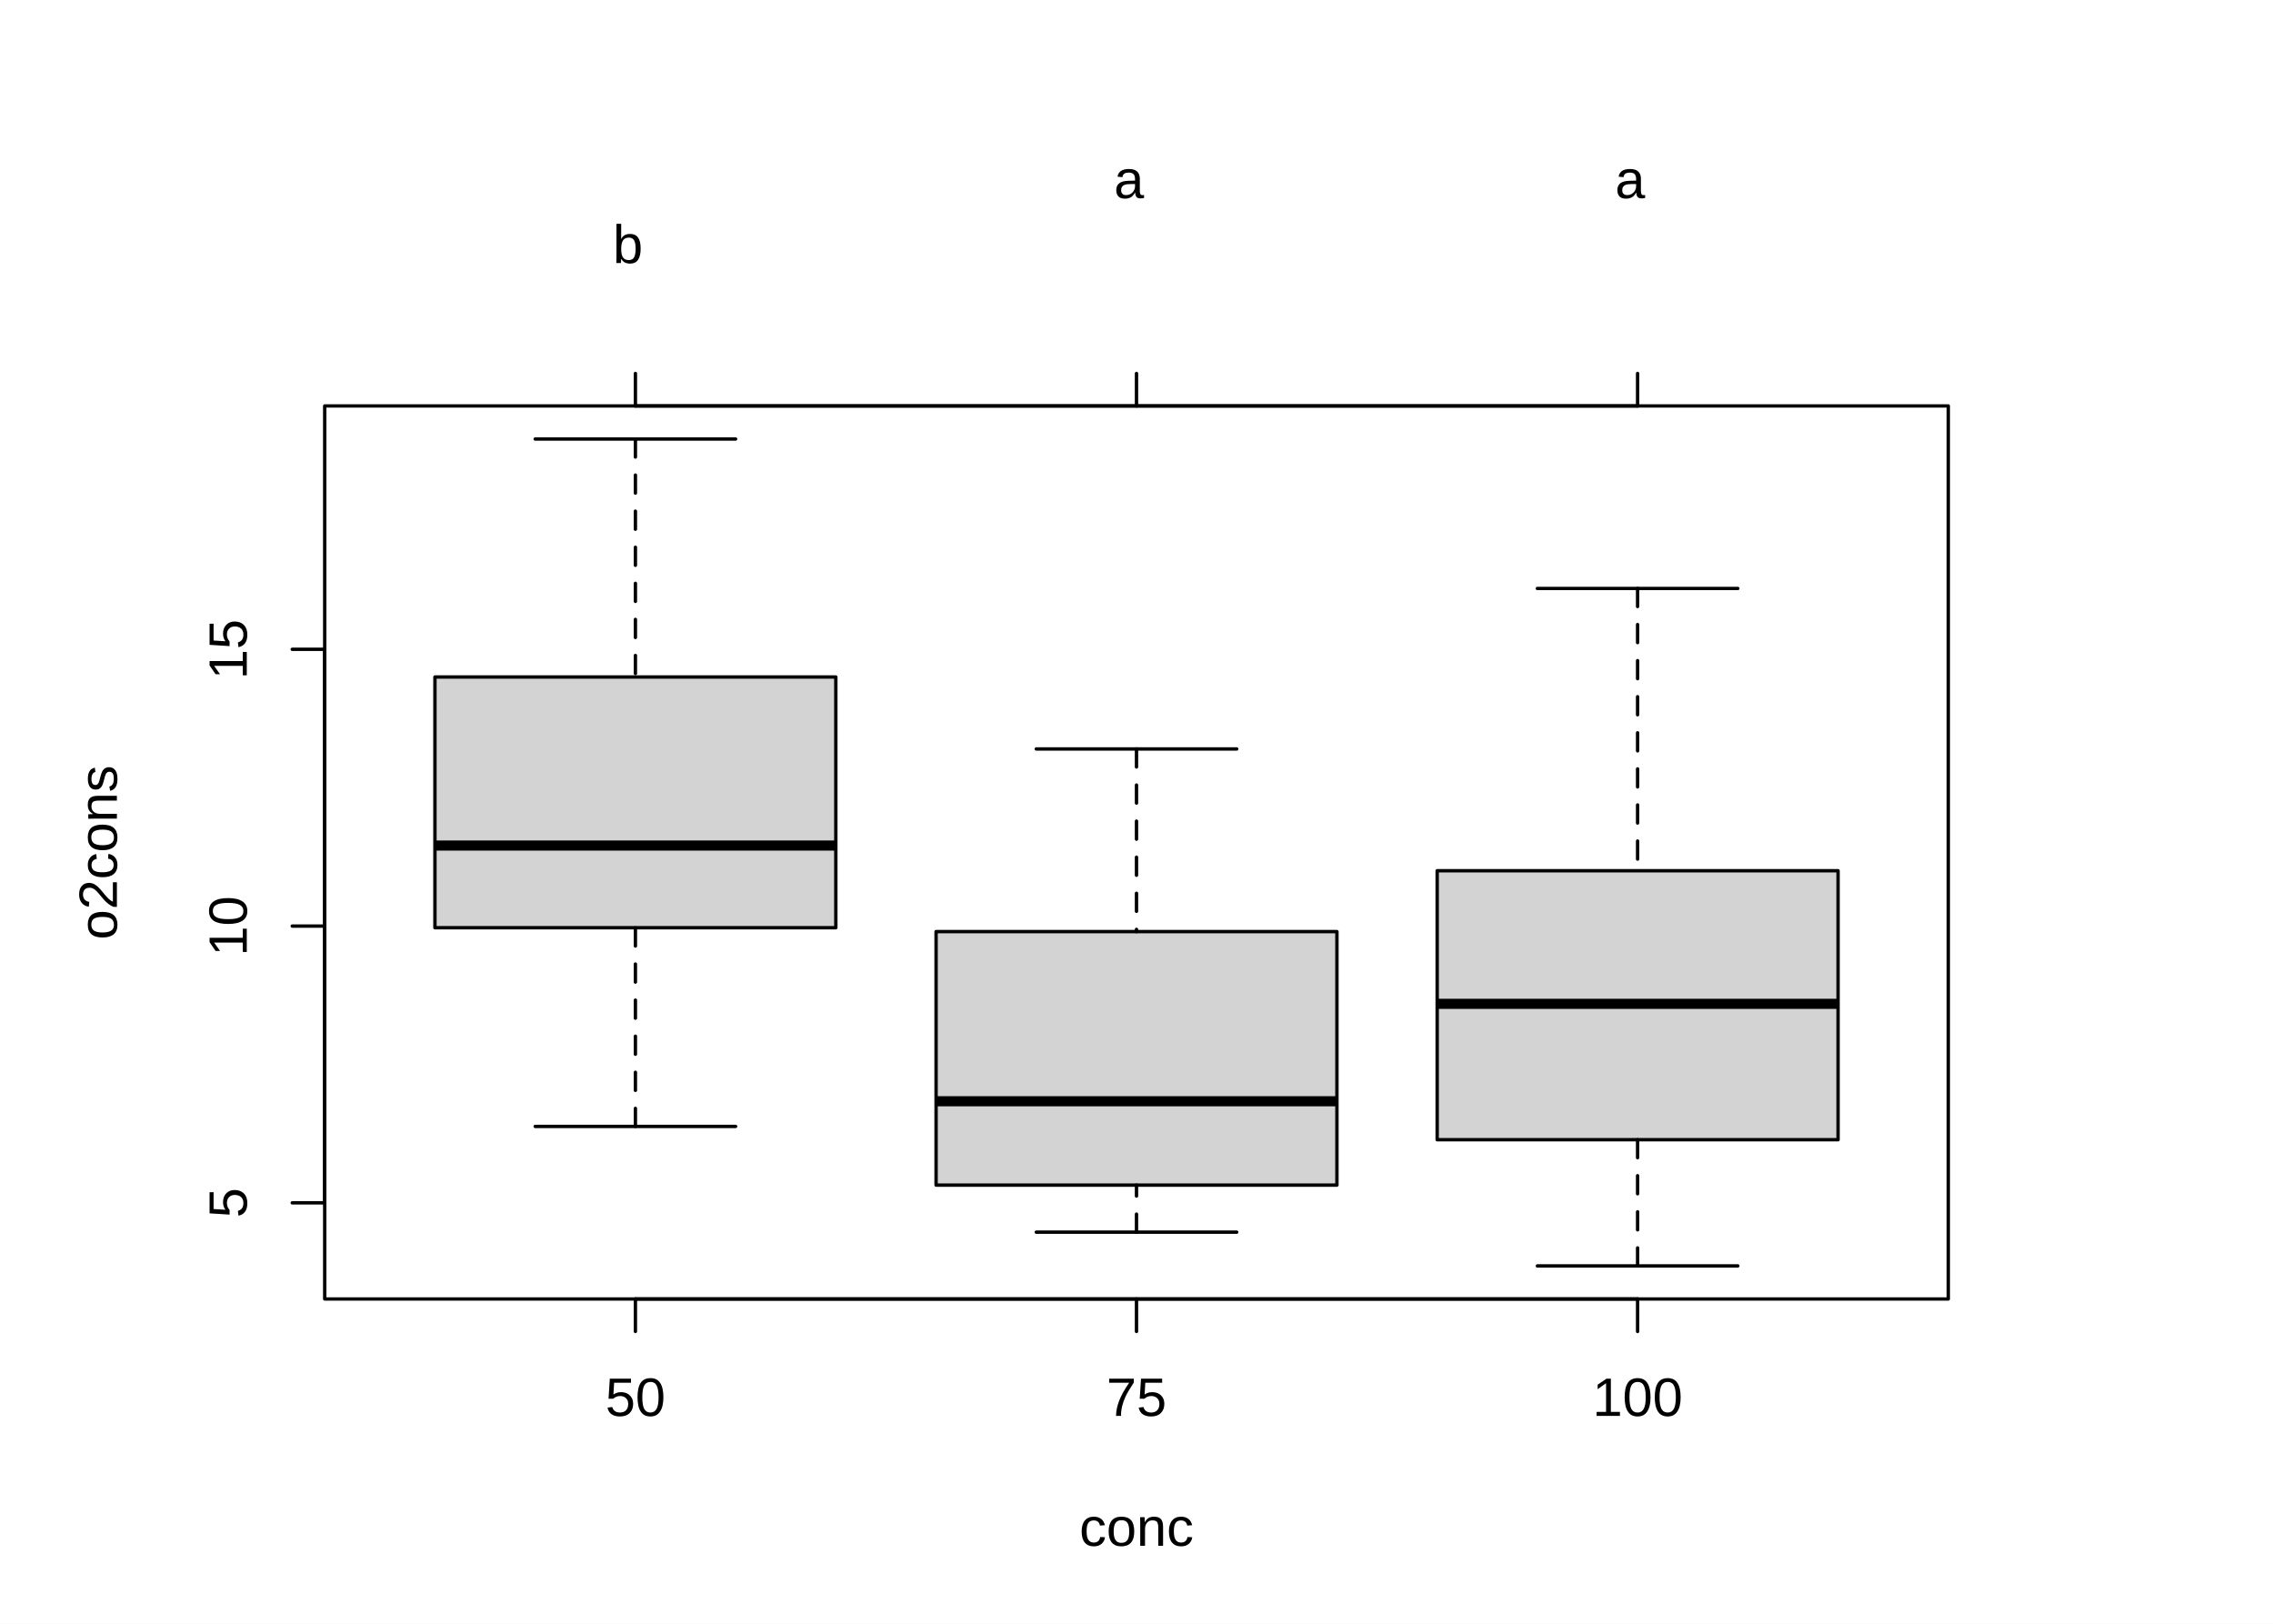
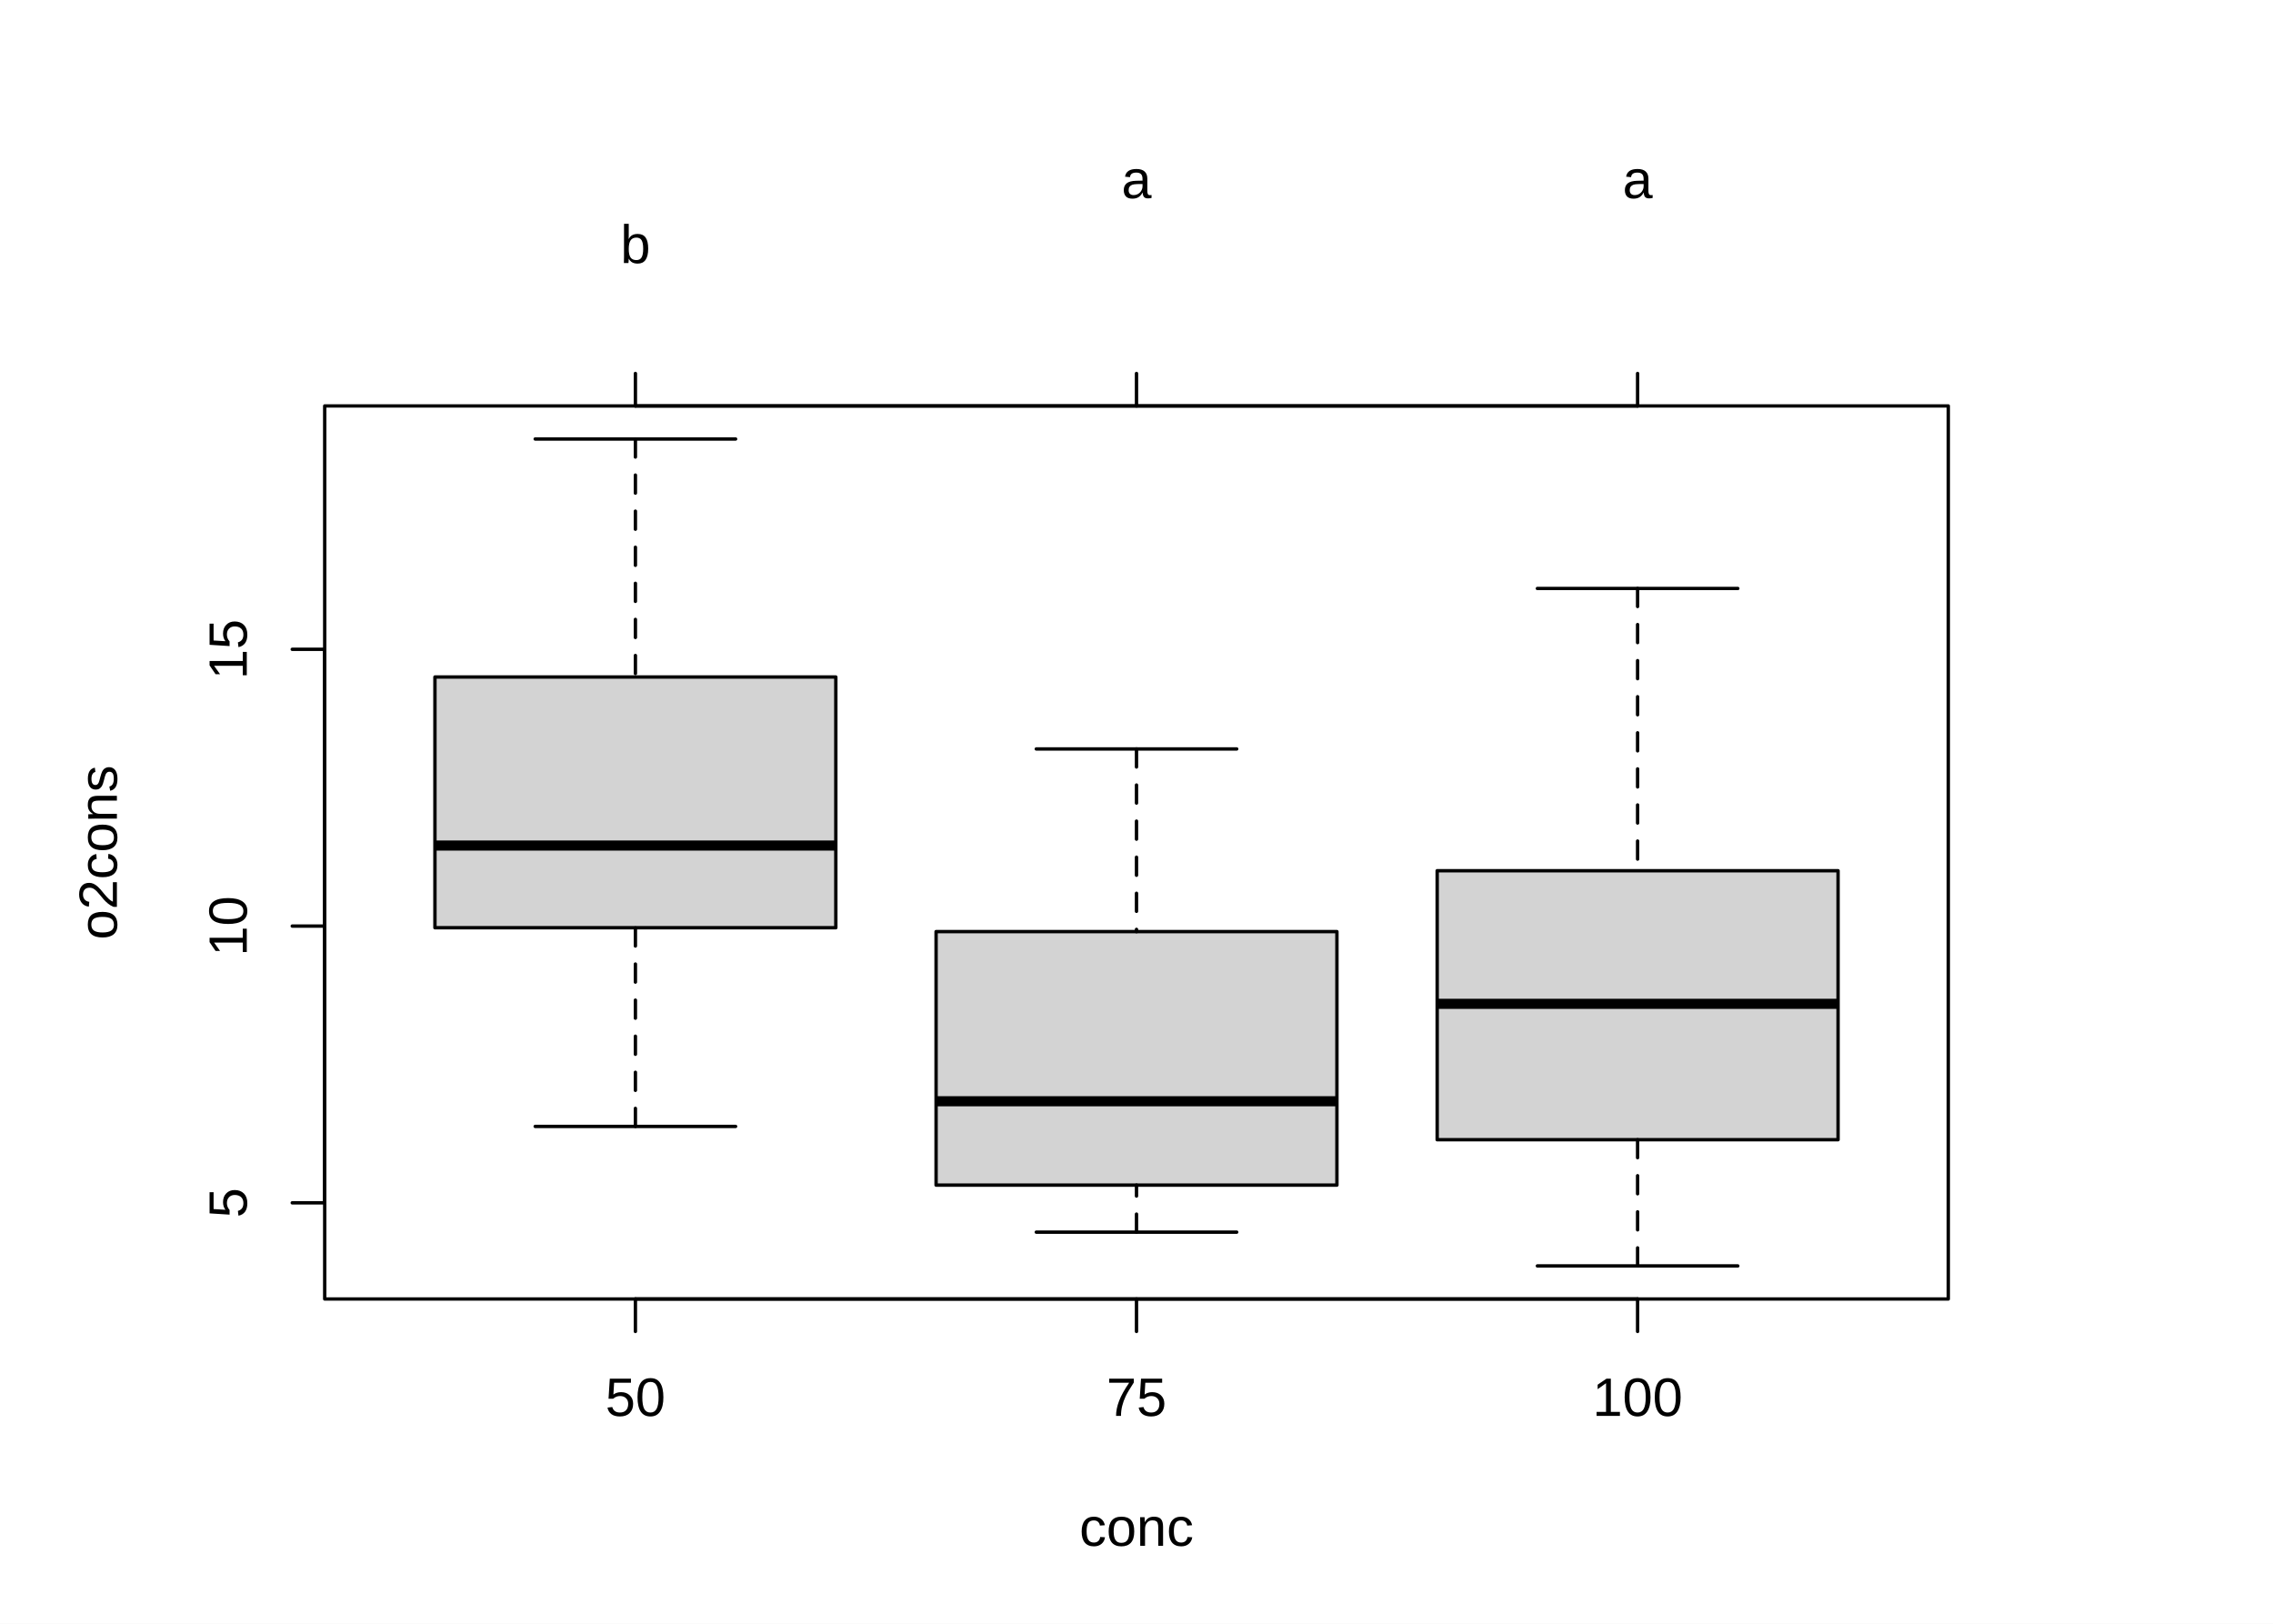
- <svg xmlns="http://www.w3.org/2000/svg" viewBox="0 0 504.00 360.00">
+ <svg xmlns="http://www.w3.org/2000/svg" class="svglite" width="504.00pt" height="360.00pt" viewBox="0 0 504.00 360.00">
  <defs>
    <style type="text/css">
-     line, polyline, polygon, path, rect, circle {
+     .svglite line, .svglite polyline, .svglite polygon, .svglite path, .svglite rect, .svglite circle {
      fill: none;
      stroke: #000000;
      stroke-linecap: round;
      stroke-linejoin: round;
      stroke-miterlimit: 10.00;
    }
  </style>
  </defs>
  <rect width="100%" height="100%" style="stroke: none; fill: #FFFFFF;" />
  <defs>
-     <clipPath id="cpNzIuMDB8NDMyLjAwfDI4OC4wMHw5MC4wMA==">
+     <clipPath id="cpMC4wMHw1MDQuMDB8MC4wMHwzNjAuMDA=">
+       <rect x="0.00" y="0.00" width="504.00" height="360.00" />
+     </clipPath>
+   </defs>
+   <g clip-path="url(#cpMC4wMHw1MDQuMDB8MC4wMHwzNjAuMDA=)">
+ </g>
+   <defs>
+     <clipPath id="cpNzIuMDB8NDMyLjAwfDkwLjAwfDI4OC4wMA==">
      <rect x="72.00" y="90.00" width="360.00" height="198.00" />
    </clipPath>
  </defs>
-   <polygon points="96.44,205.69 185.33,205.69 185.33,150.10 96.44,150.10 " style="stroke-width: 0.75; stroke: none; fill: #D3D3D3;" clip-path="url(#cpNzIuMDB8NDMyLjAwfDI4OC4wMHw5MC4wMA==)" />
-   <line x1="96.44" y1="187.47" x2="185.33" y2="187.47" style="stroke-width: 2.25; stroke-linecap: butt;" clip-path="url(#cpNzIuMDB8NDMyLjAwfDI4OC4wMHw5MC4wMA==)" />
-   <line x1="140.89" y1="249.74" x2="140.89" y2="205.69" style="stroke-width: 0.75; stroke-dasharray: 4.00,4.00;" clip-path="url(#cpNzIuMDB8NDMyLjAwfDI4OC4wMHw5MC4wMA==)" />
-   <line x1="140.89" y1="97.33" x2="140.89" y2="150.10" style="stroke-width: 0.75; stroke-dasharray: 4.00,4.00;" clip-path="url(#cpNzIuMDB8NDMyLjAwfDI4OC4wMHw5MC4wMA==)" />
-   <line x1="118.67" y1="249.74" x2="163.11" y2="249.74" style="stroke-width: 0.75;" clip-path="url(#cpNzIuMDB8NDMyLjAwfDI4OC4wMHw5MC4wMA==)" />
-   <line x1="118.67" y1="97.33" x2="163.11" y2="97.33" style="stroke-width: 0.75;" clip-path="url(#cpNzIuMDB8NDMyLjAwfDI4OC4wMHw5MC4wMA==)" />
-   <polyline points="96.44,205.69 185.33,205.69 185.33,150.10 96.44,150.10 96.44,205.69 " style="stroke-width: 0.75;" clip-path="url(#cpNzIuMDB8NDMyLjAwfDI4OC4wMHw5MC4wMA==)" />
-   <polygon points="207.56,262.75 296.44,262.75 296.44,206.55 207.56,206.55 " style="stroke-width: 0.75; stroke: none; fill: #D3D3D3;" clip-path="url(#cpNzIuMDB8NDMyLjAwfDI4OC4wMHw5MC4wMA==)" />
-   <line x1="207.56" y1="244.16" x2="296.44" y2="244.16" style="stroke-width: 2.25; stroke-linecap: butt;" clip-path="url(#cpNzIuMDB8NDMyLjAwfDI4OC4wMHw5MC4wMA==)" />
-   <line x1="252.00" y1="273.18" x2="252.00" y2="262.75" style="stroke-width: 0.75; stroke-dasharray: 4.00,4.00;" clip-path="url(#cpNzIuMDB8NDMyLjAwfDI4OC4wMHw5MC4wMA==)" />
-   <line x1="252.00" y1="166.05" x2="252.00" y2="206.55" style="stroke-width: 0.75; stroke-dasharray: 4.00,4.00;" clip-path="url(#cpNzIuMDB8NDMyLjAwfDI4OC4wMHw5MC4wMA==)" />
-   <line x1="229.78" y1="273.18" x2="274.22" y2="273.18" style="stroke-width: 0.75;" clip-path="url(#cpNzIuMDB8NDMyLjAwfDI4OC4wMHw5MC4wMA==)" />
-   <line x1="229.78" y1="166.05" x2="274.22" y2="166.05" style="stroke-width: 0.75;" clip-path="url(#cpNzIuMDB8NDMyLjAwfDI4OC4wMHw5MC4wMA==)" />
-   <polyline points="207.56,262.75 296.44,262.75 296.44,206.55 207.56,206.55 207.56,262.75 " style="stroke-width: 0.75;" clip-path="url(#cpNzIuMDB8NDMyLjAwfDI4OC4wMHw5MC4wMA==)" />
-   <polygon points="318.67,252.69 407.56,252.69 407.56,193.05 318.67,193.05 " style="stroke-width: 0.75; stroke: none; fill: #D3D3D3;" clip-path="url(#cpNzIuMDB8NDMyLjAwfDI4OC4wMHw5MC4wMA==)" />
-   <line x1="318.67" y1="222.56" x2="407.56" y2="222.56" style="stroke-width: 2.25; stroke-linecap: butt;" clip-path="url(#cpNzIuMDB8NDMyLjAwfDI4OC4wMHw5MC4wMA==)" />
-   <line x1="363.11" y1="280.67" x2="363.11" y2="252.69" style="stroke-width: 0.75; stroke-dasharray: 4.00,4.00;" clip-path="url(#cpNzIuMDB8NDMyLjAwfDI4OC4wMHw5MC4wMA==)" />
-   <line x1="363.11" y1="130.47" x2="363.11" y2="193.05" style="stroke-width: 0.75; stroke-dasharray: 4.00,4.00;" clip-path="url(#cpNzIuMDB8NDMyLjAwfDI4OC4wMHw5MC4wMA==)" />
-   <line x1="340.89" y1="280.67" x2="385.33" y2="280.67" style="stroke-width: 0.75;" clip-path="url(#cpNzIuMDB8NDMyLjAwfDI4OC4wMHw5MC4wMA==)" />
-   <line x1="340.89" y1="130.47" x2="385.33" y2="130.47" style="stroke-width: 0.75;" clip-path="url(#cpNzIuMDB8NDMyLjAwfDI4OC4wMHw5MC4wMA==)" />
-   <polyline points="318.67,252.69 407.56,252.69 407.56,193.05 318.67,193.05 318.67,252.69 " style="stroke-width: 0.75;" clip-path="url(#cpNzIuMDB8NDMyLjAwfDI4OC4wMHw5MC4wMA==)" />
-   <defs>
-     <clipPath id="cpMC4wMHw1MDQuMDB8MzYwLjAwfDAuMDA=">
-       <rect x="0.00" y="0.00" width="504.00" height="360.00" />
-     </clipPath>
-   </defs>
-   <line x1="140.89" y1="288.00" x2="363.11" y2="288.00" style="stroke-width: 0.75;" clip-path="url(#cpMC4wMHw1MDQuMDB8MzYwLjAwfDAuMDA=)" />
-   <line x1="140.89" y1="288.00" x2="140.89" y2="295.20" style="stroke-width: 0.75;" clip-path="url(#cpMC4wMHw1MDQuMDB8MzYwLjAwfDAuMDA=)" />
-   <line x1="252.00" y1="288.00" x2="252.00" y2="295.20" style="stroke-width: 0.75;" clip-path="url(#cpMC4wMHw1MDQuMDB8MzYwLjAwfDAuMDA=)" />
-   <line x1="363.11" y1="288.00" x2="363.11" y2="295.20" style="stroke-width: 0.75;" clip-path="url(#cpMC4wMHw1MDQuMDB8MzYwLjAwfDAuMDA=)" />
-   <g clip-path="url(#cpMC4wMHw1MDQuMDB8MzYwLjAwfDAuMDA=)">
-     <text x="134.22" y="313.92" style="font-size: 12.00px; font-family: Arimo;" textLength="13.35px" lengthAdjust="spacingAndGlyphs">50</text>
+   <g clip-path="url(#cpNzIuMDB8NDMyLjAwfDkwLjAwfDI4OC4wMA==)">
+     <polygon points="96.44,205.69 185.33,205.69 185.33,150.10 96.44,150.10 " style="stroke-width: 0.75; stroke: none; fill: #D3D3D3;" />
+     <line x1="96.44" y1="187.47" x2="185.33" y2="187.47" style="stroke-width: 2.25; stroke-linecap: butt;" />
+     <line x1="140.89" y1="249.74" x2="140.89" y2="205.69" style="stroke-width: 0.75; stroke-dasharray: 4.00,4.00;" />
+     <line x1="140.89" y1="97.33" x2="140.89" y2="150.10" style="stroke-width: 0.75; stroke-dasharray: 4.00,4.00;" />
+     <line x1="118.67" y1="249.74" x2="163.11" y2="249.74" style="stroke-width: 0.75;" />
+     <line x1="118.67" y1="97.33" x2="163.11" y2="97.33" style="stroke-width: 0.75;" />
+     <polygon points="96.44,205.69 185.33,205.69 185.33,150.10 96.44,150.10 " style="stroke-width: 0.75; fill: none;" />
+     <polygon points="207.56,262.75 296.44,262.75 296.44,206.55 207.56,206.55 " style="stroke-width: 0.75; stroke: none; fill: #D3D3D3;" />
+     <line x1="207.56" y1="244.16" x2="296.44" y2="244.16" style="stroke-width: 2.25; stroke-linecap: butt;" />
+     <line x1="252.00" y1="273.18" x2="252.00" y2="262.75" style="stroke-width: 0.75; stroke-dasharray: 4.00,4.00;" />
+     <line x1="252.00" y1="166.05" x2="252.00" y2="206.55" style="stroke-width: 0.75; stroke-dasharray: 4.00,4.00;" />
+     <line x1="229.78" y1="273.18" x2="274.22" y2="273.18" style="stroke-width: 0.75;" />
+     <line x1="229.78" y1="166.05" x2="274.22" y2="166.05" style="stroke-width: 0.75;" />
+     <polygon points="207.56,262.75 296.44,262.75 296.44,206.55 207.56,206.55 " style="stroke-width: 0.75; fill: none;" />
+     <polygon points="318.67,252.69 407.56,252.69 407.56,193.05 318.67,193.05 " style="stroke-width: 0.75; stroke: none; fill: #D3D3D3;" />
+     <line x1="318.67" y1="222.56" x2="407.56" y2="222.56" style="stroke-width: 2.25; stroke-linecap: butt;" />
+     <line x1="363.11" y1="280.67" x2="363.11" y2="252.69" style="stroke-width: 0.75; stroke-dasharray: 4.00,4.00;" />
+     <line x1="363.11" y1="130.47" x2="363.11" y2="193.05" style="stroke-width: 0.75; stroke-dasharray: 4.00,4.00;" />
+     <line x1="340.89" y1="280.67" x2="385.33" y2="280.67" style="stroke-width: 0.75;" />
+     <line x1="340.89" y1="130.47" x2="385.33" y2="130.47" style="stroke-width: 0.75;" />
+     <polygon points="318.67,252.69 407.56,252.69 407.56,193.05 318.67,193.05 " style="stroke-width: 0.75; fill: none;" />
  </g>
-   <g clip-path="url(#cpMC4wMHw1MDQuMDB8MzYwLjAwfDAuMDA=)">
-     <text x="245.33" y="313.92" style="font-size: 12.00px; font-family: Arimo;" textLength="13.35px" lengthAdjust="spacingAndGlyphs">75</text>
-   </g>
-   <g clip-path="url(#cpMC4wMHw1MDQuMDB8MzYwLjAwfDAuMDA=)">
-     <text x="353.10" y="313.92" style="font-size: 12.00px; font-family: Arimo;" textLength="20.02px" lengthAdjust="spacingAndGlyphs">100</text>
-   </g>
-   <line x1="72.00" y1="266.68" x2="72.00" y2="143.96" style="stroke-width: 0.75;" clip-path="url(#cpMC4wMHw1MDQuMDB8MzYwLjAwfDAuMDA=)" />
-   <line x1="72.00" y1="266.68" x2="64.80" y2="266.68" style="stroke-width: 0.75;" clip-path="url(#cpMC4wMHw1MDQuMDB8MzYwLjAwfDAuMDA=)" />
-   <line x1="72.00" y1="205.32" x2="64.80" y2="205.32" style="stroke-width: 0.75;" clip-path="url(#cpMC4wMHw1MDQuMDB8MzYwLjAwfDAuMDA=)" />
-   <line x1="72.00" y1="143.96" x2="64.80" y2="143.96" style="stroke-width: 0.75;" clip-path="url(#cpMC4wMHw1MDQuMDB8MzYwLjAwfDAuMDA=)" />
-   <g clip-path="url(#cpMC4wMHw1MDQuMDB8MzYwLjAwfDAuMDA=)">
-     <text transform="translate(54.72,270.01) rotate(-90)" style="font-size: 12.00px; font-family: Arimo;" textLength="6.67px" lengthAdjust="spacingAndGlyphs">5</text>
-   </g>
-   <g clip-path="url(#cpMC4wMHw1MDQuMDB8MzYwLjAwfDAuMDA=)">
-     <text transform="translate(54.72,211.99) rotate(-90)" style="font-size: 12.00px; font-family: Arimo;" textLength="13.35px" lengthAdjust="spacingAndGlyphs">10</text>
-   </g>
-   <g clip-path="url(#cpMC4wMHw1MDQuMDB8MzYwLjAwfDAuMDA=)">
-     <text transform="translate(54.72,150.64) rotate(-90)" style="font-size: 12.00px; font-family: Arimo;" textLength="13.35px" lengthAdjust="spacingAndGlyphs">15</text>
-   </g>
-   <g clip-path="url(#cpMC4wMHw1MDQuMDB8MzYwLjAwfDAuMDA=)">
-     <text x="239.33" y="342.72" style="font-size: 12.00px; font-family: Arimo;" textLength="25.35px" lengthAdjust="spacingAndGlyphs">conc</text>
-   </g>
-   <g clip-path="url(#cpMC4wMHw1MDQuMDB8MzYwLjAwfDAuMDA=)">
-     <text transform="translate(25.92,208.35) rotate(-90)" style="font-size: 12.00px; font-family: Arimo;" textLength="38.70px" lengthAdjust="spacingAndGlyphs">o2cons</text>
-   </g>
-   <polyline points="72.00,288.00 432.00,288.00 432.00,90.00 72.00,90.00 72.00,288.00 " style="stroke-width: 0.75;" clip-path="url(#cpMC4wMHw1MDQuMDB8MzYwLjAwfDAuMDA=)" />
-   <line x1="140.89" y1="90.00" x2="363.11" y2="90.00" style="stroke-width: 0.75;" clip-path="url(#cpMC4wMHw1MDQuMDB8MzYwLjAwfDAuMDA=)" />
-   <line x1="140.89" y1="90.00" x2="140.89" y2="82.80" style="stroke-width: 0.75;" clip-path="url(#cpMC4wMHw1MDQuMDB8MzYwLjAwfDAuMDA=)" />
-   <line x1="252.00" y1="90.00" x2="252.00" y2="82.80" style="stroke-width: 0.75;" clip-path="url(#cpMC4wMHw1MDQuMDB8MzYwLjAwfDAuMDA=)" />
-   <line x1="363.11" y1="90.00" x2="363.11" y2="82.80" style="stroke-width: 0.75;" clip-path="url(#cpMC4wMHw1MDQuMDB8MzYwLjAwfDAuMDA=)" />
-   <g clip-path="url(#cpMC4wMHw1MDQuMDB8MzYwLjAwfDAuMDA=)">
-     <text x="137.55" y="43.92" style="font-size: 12.00px; font-family: Arimo;" textLength="6.67px" lengthAdjust="spacingAndGlyphs">  </text>
-   </g>
-   <g clip-path="url(#cpMC4wMHw1MDQuMDB8MzYwLjAwfDAuMDA=)">
-     <text x="135.88" y="58.32" style="font-size: 12.00px; font-family: Arimo;" textLength="10.01px" lengthAdjust="spacingAndGlyphs">b </text>
-   </g>
-   <g clip-path="url(#cpMC4wMHw1MDQuMDB8MzYwLjAwfDAuMDA=)">
-     <text x="140.89" y="72.72" style="font-size: 12.00px; font-family: Arimo;" textLength="0.00px" lengthAdjust="spacingAndGlyphs" />
-   </g>
-   <g clip-path="url(#cpMC4wMHw1MDQuMDB8MzYwLjAwfDAuMDA=)">
-     <text x="247.00" y="43.92" style="font-size: 12.00px; font-family: Arimo;" textLength="10.01px" lengthAdjust="spacingAndGlyphs">a </text>
-   </g>
-   <g clip-path="url(#cpMC4wMHw1MDQuMDB8MzYwLjAwfDAuMDA=)">
-     <text x="248.67" y="58.32" style="font-size: 12.00px; font-family: Arimo;" textLength="6.67px" lengthAdjust="spacingAndGlyphs">  </text>
-   </g>
-   <g clip-path="url(#cpMC4wMHw1MDQuMDB8MzYwLjAwfDAuMDA=)">
-     <text x="252.00" y="72.72" style="font-size: 12.00px; font-family: Arimo;" textLength="0.00px" lengthAdjust="spacingAndGlyphs" />
-   </g>
-   <g clip-path="url(#cpMC4wMHw1MDQuMDB8MzYwLjAwfDAuMDA=)">
-     <text x="358.11" y="43.92" style="font-size: 12.00px; font-family: Arimo;" textLength="10.01px" lengthAdjust="spacingAndGlyphs">a </text>
-   </g>
-   <g clip-path="url(#cpMC4wMHw1MDQuMDB8MzYwLjAwfDAuMDA=)">
-     <text x="359.78" y="58.32" style="font-size: 12.00px; font-family: Arimo;" textLength="6.67px" lengthAdjust="spacingAndGlyphs">  </text>
-   </g>
-   <g clip-path="url(#cpMC4wMHw1MDQuMDB8MzYwLjAwfDAuMDA=)">
-     <text x="363.11" y="72.72" style="font-size: 12.00px; font-family: Arimo;" textLength="0.00px" lengthAdjust="spacingAndGlyphs" />
+   <g clip-path="url(#cpMC4wMHw1MDQuMDB8MC4wMHwzNjAuMDA=)">
+     <line x1="140.89" y1="288.00" x2="363.11" y2="288.00" style="stroke-width: 0.75;" />
+     <line x1="140.89" y1="288.00" x2="140.89" y2="295.20" style="stroke-width: 0.75;" />
+     <line x1="252.00" y1="288.00" x2="252.00" y2="295.20" style="stroke-width: 0.75;" />
+     <line x1="363.11" y1="288.00" x2="363.11" y2="295.20" style="stroke-width: 0.75;" />
+     <text x="140.89" y="313.92" text-anchor="middle" style="font-size: 12.00px; font-family: Liberation Sans;" textLength="15.28px" lengthAdjust="spacingAndGlyphs">50</text>
+     <text x="252.00" y="313.92" text-anchor="middle" style="font-size: 12.00px; font-family: Liberation Sans;" textLength="15.28px" lengthAdjust="spacingAndGlyphs">75</text>
+     <text x="363.11" y="313.92" text-anchor="middle" style="font-size: 12.00px; font-family: Liberation Sans;" textLength="22.92px" lengthAdjust="spacingAndGlyphs">100</text>
+     <line x1="72.00" y1="266.68" x2="72.00" y2="143.96" style="stroke-width: 0.75;" />
+     <line x1="72.00" y1="266.68" x2="64.80" y2="266.68" style="stroke-width: 0.75;" />
+     <line x1="72.00" y1="205.32" x2="64.80" y2="205.32" style="stroke-width: 0.75;" />
+     <line x1="72.00" y1="143.96" x2="64.80" y2="143.96" style="stroke-width: 0.75;" />
+     <text transform="translate(54.72,266.68) rotate(-90)" text-anchor="middle" style="font-size: 12.00px; font-family: Liberation Sans;" textLength="7.64px" lengthAdjust="spacingAndGlyphs">5</text>
+     <text transform="translate(54.72,205.32) rotate(-90)" text-anchor="middle" style="font-size: 12.00px; font-family: Liberation Sans;" textLength="15.28px" lengthAdjust="spacingAndGlyphs">10</text>
+     <text transform="translate(54.72,143.96) rotate(-90)" text-anchor="middle" style="font-size: 12.00px; font-family: Liberation Sans;" textLength="15.28px" lengthAdjust="spacingAndGlyphs">15</text>
+     <text x="252.00" y="342.72" text-anchor="middle" style="font-size: 12.00px; font-family: Liberation Sans;" textLength="28.16px" lengthAdjust="spacingAndGlyphs">conc</text>
+     <text transform="translate(25.92,189.00) rotate(-90)" text-anchor="middle" style="font-size: 12.00px; font-family: Liberation Sans;" textLength="42.80px" lengthAdjust="spacingAndGlyphs">o2cons</text>
+     <polygon points="72.00,288.00 432.00,288.00 432.00,90.00 72.00,90.00 " style="stroke-width: 0.75; fill: none;" />
+     <line x1="140.89" y1="90.00" x2="363.11" y2="90.00" style="stroke-width: 0.75;" />
+     <line x1="140.89" y1="90.00" x2="140.89" y2="82.80" style="stroke-width: 0.75;" />
+     <line x1="252.00" y1="90.00" x2="252.00" y2="82.80" style="stroke-width: 0.75;" />
+     <line x1="363.11" y1="90.00" x2="363.11" y2="82.80" style="stroke-width: 0.75;" />
+     <text x="140.89" y="43.92" text-anchor="middle" style="font-size: 12.00px; font-family: Liberation Sans;" textLength="7.63px" lengthAdjust="spacingAndGlyphs">  </text>
+     <text x="140.89" y="58.32" text-anchor="middle" style="font-size: 12.00px; font-family: Liberation Sans;" textLength="11.43px" lengthAdjust="spacingAndGlyphs">b </text>
+     <text x="140.89" y="72.72" text-anchor="middle" style="font-size: 12.00px; font-family: Liberation Sans;" textLength="0.00px" lengthAdjust="spacingAndGlyphs" />
+     <text x="252.00" y="43.92" text-anchor="middle" style="font-size: 12.00px; font-family: Liberation Sans;" textLength="11.17px" lengthAdjust="spacingAndGlyphs">a </text>
+     <text x="252.00" y="58.32" text-anchor="middle" style="font-size: 12.00px; font-family: Liberation Sans;" textLength="7.63px" lengthAdjust="spacingAndGlyphs">  </text>
+     <text x="252.00" y="72.72" text-anchor="middle" style="font-size: 12.00px; font-family: Liberation Sans;" textLength="0.00px" lengthAdjust="spacingAndGlyphs" />
+     <text x="363.11" y="43.92" text-anchor="middle" style="font-size: 12.00px; font-family: Liberation Sans;" textLength="11.17px" lengthAdjust="spacingAndGlyphs">a </text>
+     <text x="363.11" y="58.32" text-anchor="middle" style="font-size: 12.00px; font-family: Liberation Sans;" textLength="7.63px" lengthAdjust="spacingAndGlyphs">  </text>
+     <text x="363.11" y="72.72" text-anchor="middle" style="font-size: 12.00px; font-family: Liberation Sans;" textLength="0.00px" lengthAdjust="spacingAndGlyphs" />
  </g>
</svg>
